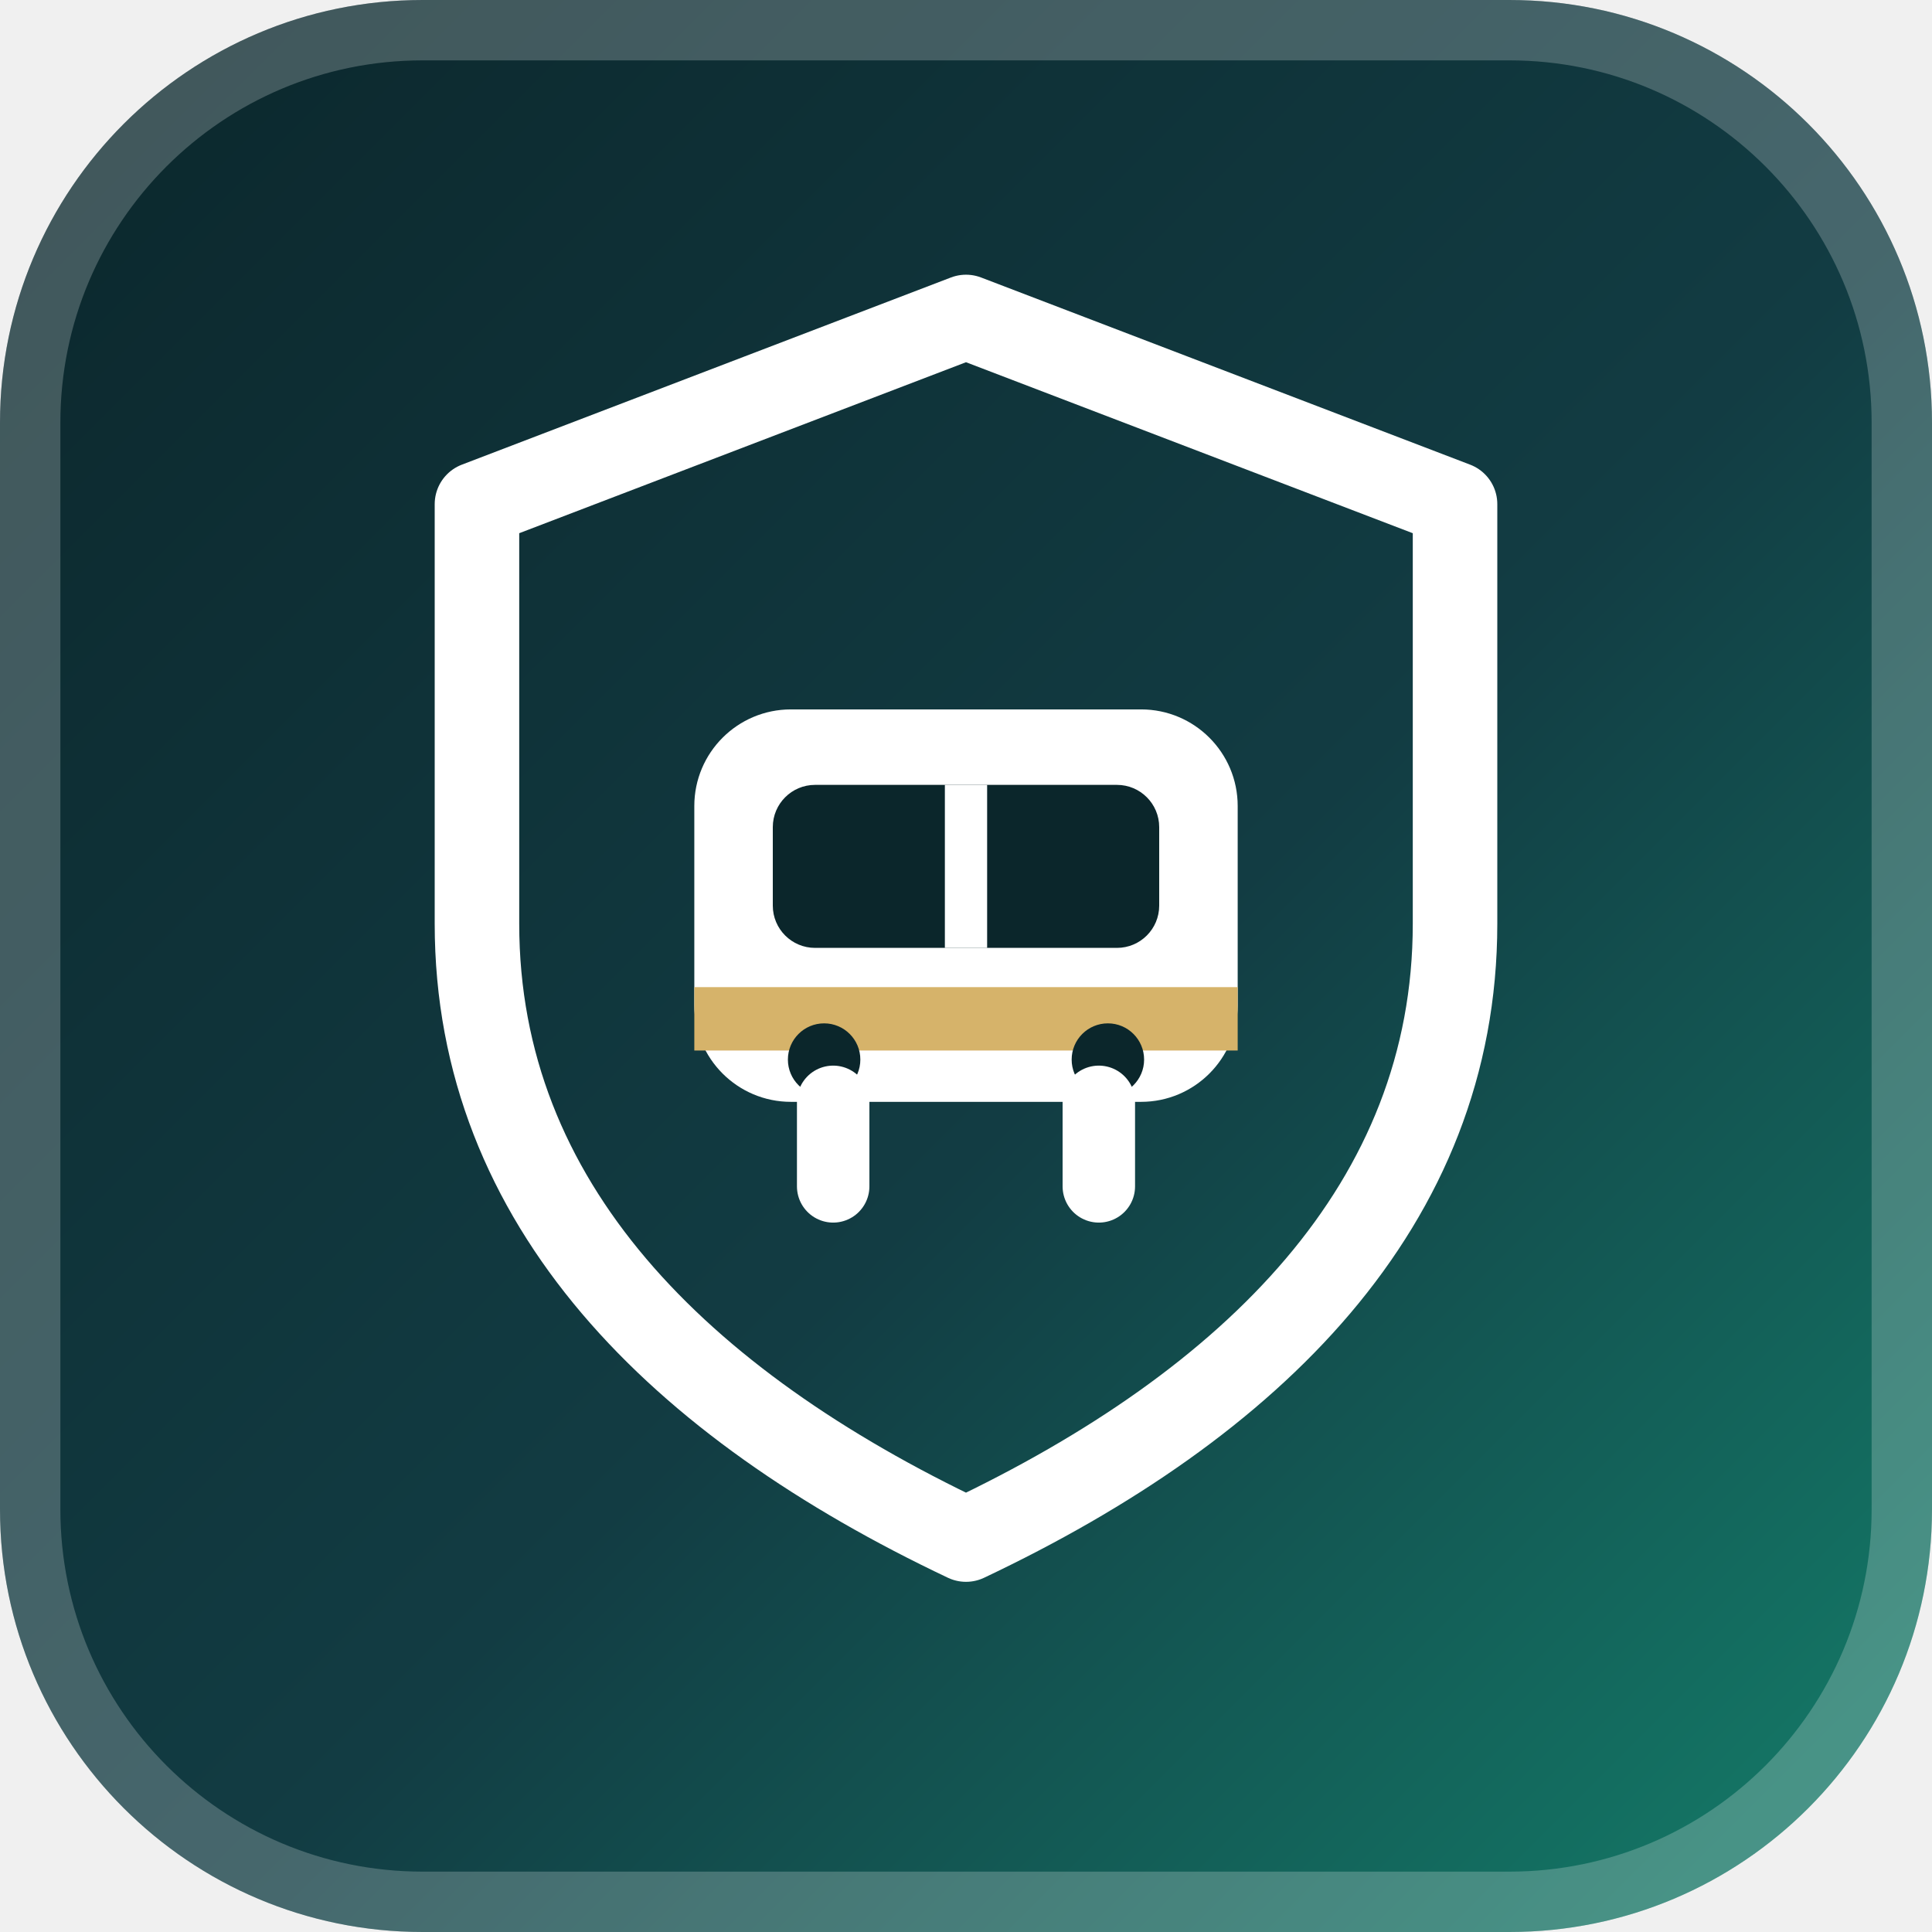
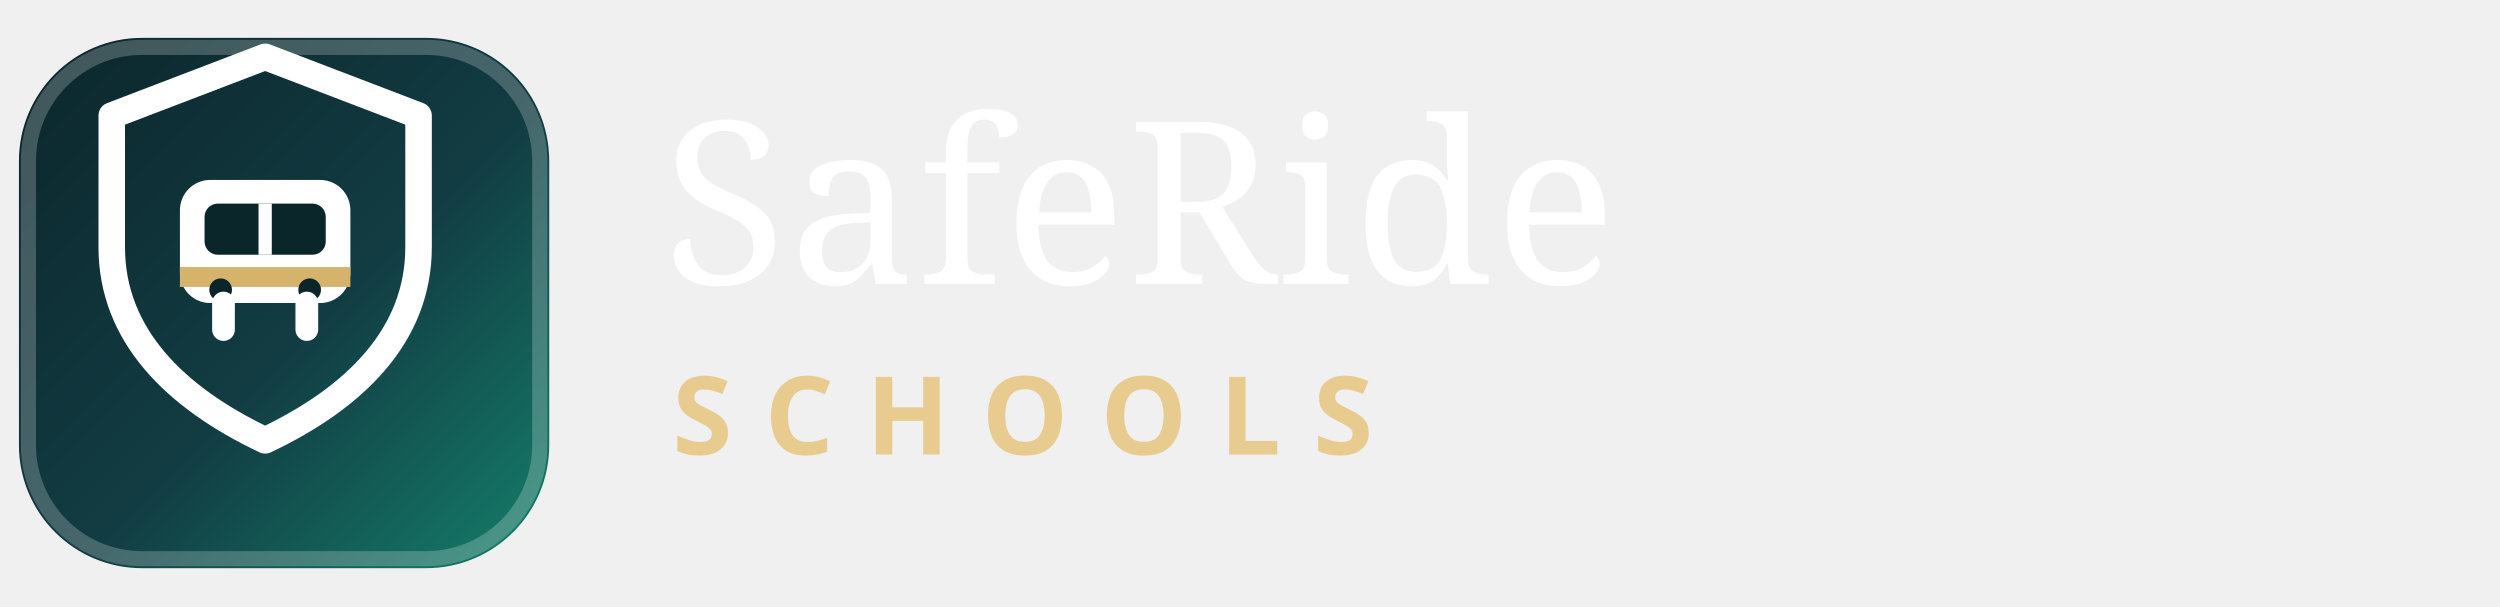
- <svg xmlns="http://www.w3.org/2000/svg" viewBox="0 0 64 64" width="64" height="64">
+ <svg xmlns="http://www.w3.org/2000/svg" viewBox="0 0 264 64" width="264" height="64" role="img" aria-label="SafeRide Schools logo">
  <defs>
-     <linearGradient id="sr-bg" x1="0" y1="0" x2="1" y2="1">
+     <linearGradient id="sr-bg-h" x1="0" y1="0" x2="1" y2="1">
      <stop offset="0" stop-color="#0B262B" />
      <stop offset="0.55" stop-color="#123C43" />
      <stop offset="1" stop-color="#14806b" />
    </linearGradient>
  </defs>
-   <rect width="64" height="64" rx="14" fill="url(#sr-bg)" />
-   <rect x="1" y="1" width="62" height="62" rx="13" fill="none" stroke="#FFFFFF" stroke-opacity="0.22" stroke-width="2" />
-   <g transform="translate(8,7)">
+   <rect x="2" y="4" width="56" height="56" rx="13" fill="url(#sr-bg-h)" />
+   <rect x="3" y="5" width="54" height="54" rx="12" fill="none" stroke="#FFFFFF" stroke-opacity="0.22" stroke-width="1.6" />
+   <g transform="translate(4,2.5)">
    <path d="M24 3.5 40.2 9.7v13.9c0 9.3-6.7 15.9-16.2 20.4C14.5 39.5 7.8 32.9 7.8 23.6V9.7L24 3.5Z" fill="none" stroke="#FFFFFF" stroke-width="2.8" stroke-linejoin="round" />
    <rect x="15" y="16.5" width="18" height="13" rx="3.2" fill="#FFFFFF" />
    <rect x="17.6" y="19" width="12.8" height="5.4" rx="1.4" fill="#0B262B" />
    <rect x="23.3" y="19" width="1.4" height="5.4" fill="#FFFFFF" />
    <rect x="15" y="25.7" width="18" height="2.1" fill="#D6B36A" />
    <circle cx="19.3" cy="28.1" r="1.2" fill="#0B262B" />
    <circle cx="28.7" cy="28.1" r="1.2" fill="#0B262B" />
    <path d="M19.6 29.5v2.8M28.4 29.5v2.8" stroke="#FFFFFF" stroke-width="2.4" stroke-linecap="round" />
  </g>
+   <text x="70" y="30" font-family="Georgia, 'DM Serif Display', serif" font-size="24" fill="#FFFFFF" letter-spacing="0.2">SafeRide</text>
+   <text x="71" y="48" font-family="Verdana, 'Plus Jakarta Sans', sans-serif" font-size="11.5" font-weight="700" fill="#E8CC8F" letter-spacing="3.4">SCHOOLS</text>
</svg>
